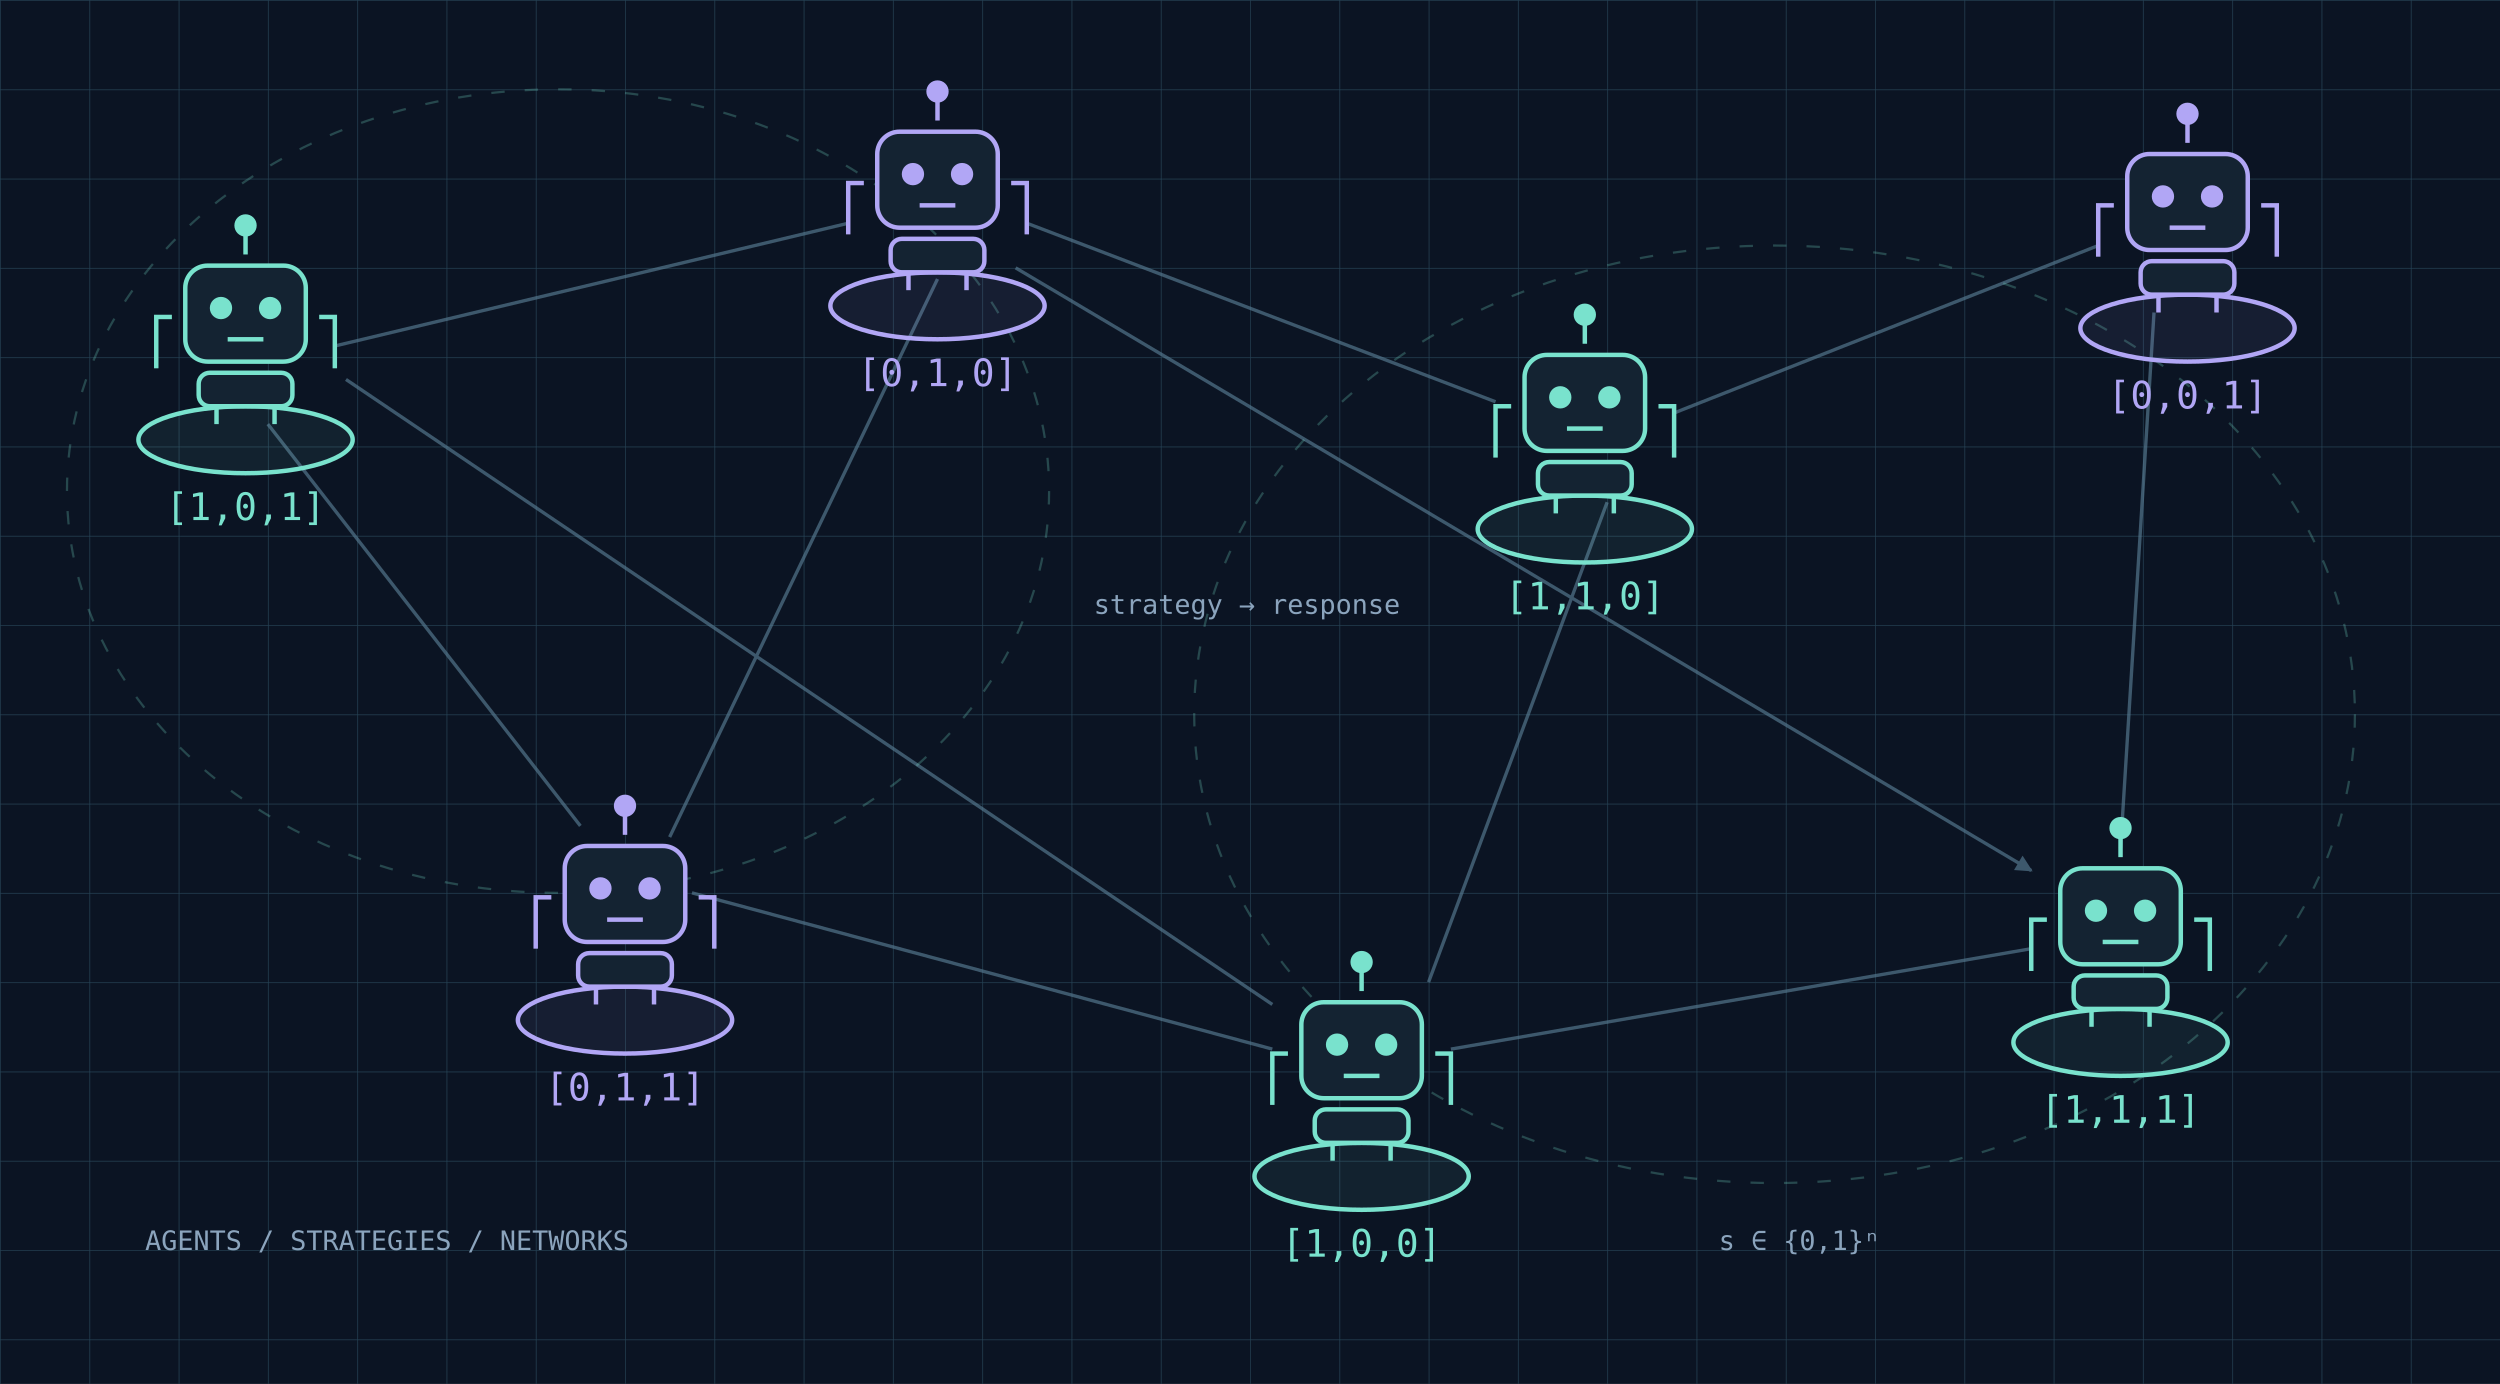
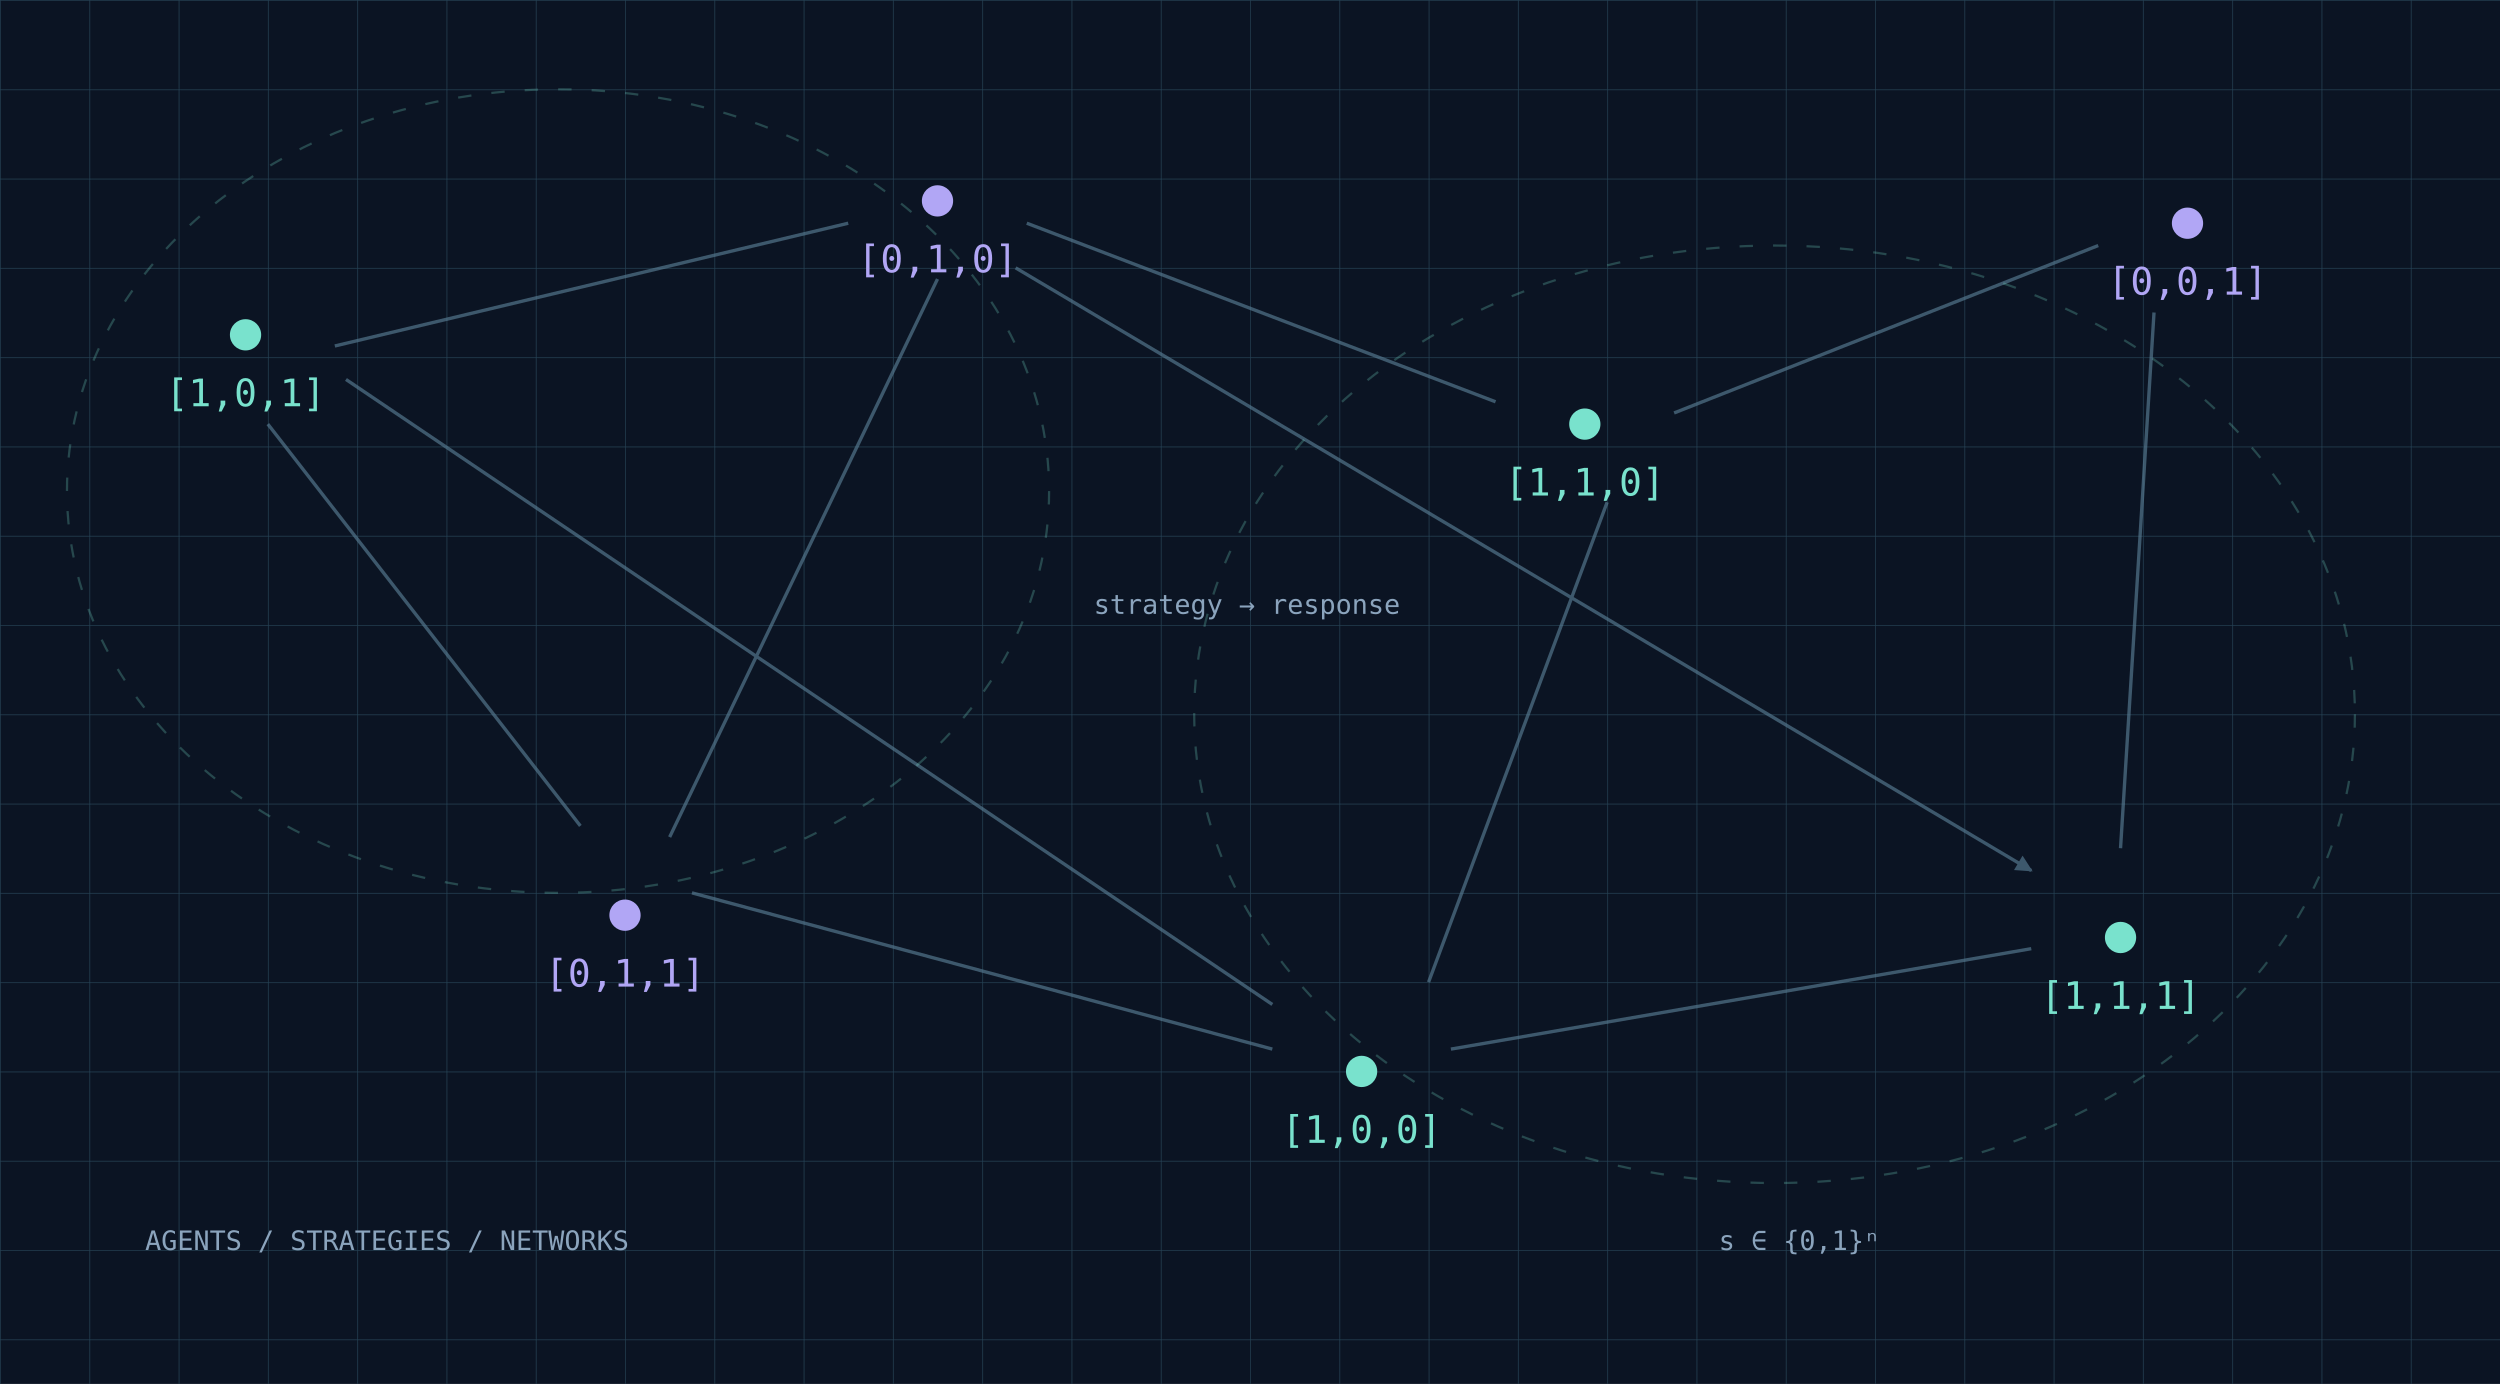
<svg xmlns="http://www.w3.org/2000/svg" viewBox="0 0 1120 620">
  <defs>
    <pattern id="grid" width="40" height="40" patternUnits="userSpaceOnUse">
      <path d="M40 0H0V40" fill="none" stroke="#254154" stroke-width=".6" />
    </pattern>
    <marker id="arrow" viewBox="0 0 10 10" refX="9" refY="5" markerWidth="5" markerHeight="5" orient="auto-start-reverse">
      <path d="M0 0L10 5L0 10" fill="#587d94" />
    </marker>
  </defs>
  <rect width="1120" height="620" fill="#0b1423" />
  <rect width="1120" height="620" fill="url(#grid)" />
  <g fill="none" stroke="#587d94" stroke-width="1.5" opacity=".65" marker-end="url(#arrow)">
    <path d="M150 155L380 100M460 100L670 180M750 185L940 110M120 190L260 370M310 400L570 470M650 470L910 425M420 125L300 375M720 225L640 440M965 140L950 380M155 170L570 450M455 120L910 390" />
  </g>
  <g fill="none" stroke="#79e2cd" stroke-dasharray="6 9" opacity=".25">
    <ellipse cx="250" cy="220" rx="220" ry="180" />
    <ellipse cx="795" cy="320" rx="260" ry="210" />
  </g>
-   <g transform="translate(110 150)" stroke="#79e2cd" stroke-width="2">
-     <ellipse cy="47" rx="48" ry="15" fill="#79e2cd" fill-opacity=".07" />
-     <path d="M0 -36V-47M-33 -8H-40V15M33 -8H40V15M-13 30V40M13 30V40" fill="none" />
-     <circle cy="-49" r="4" fill="#79e2cd" />
-     <rect x="-27" y="-31" width="54" height="43" rx="10" fill="#142332" />
-     <rect x="-21" y="17" width="42" height="15" rx="5" fill="#142332" />
-     <circle cx="-11" cy="-12" r="4" fill="#79e2cd" />
-     <circle cx="11" cy="-12" r="4" fill="#79e2cd" />
-     <path d="M-8 2H8" />
-     <text x="0" y="83" text-anchor="middle" fill="#79e2cd" stroke="none" font-family="monospace" font-size="17">[1,0,1]</text>
+   <g transform="translate(110 150)">
+     <circle r="7" fill="#79e2cd" />
+     <text x="0" y="32" text-anchor="middle" fill="#79e2cd" stroke="none" font-family="monospace" font-size="17">[1,0,1]</text>
  </g>
-   <g transform="translate(420 90)" stroke="#b1a6f5" stroke-width="2">
-     <ellipse cy="47" rx="48" ry="15" fill="#b1a6f5" fill-opacity=".07" />
-     <path d="M0 -36V-47M-33 -8H-40V15M33 -8H40V15M-13 30V40M13 30V40" fill="none" />
-     <circle cy="-49" r="4" fill="#b1a6f5" />
-     <rect x="-27" y="-31" width="54" height="43" rx="10" fill="#142332" />
-     <rect x="-21" y="17" width="42" height="15" rx="5" fill="#142332" />
-     <circle cx="-11" cy="-12" r="4" fill="#b1a6f5" />
-     <circle cx="11" cy="-12" r="4" fill="#b1a6f5" />
-     <path d="M-8 2H8" />
-     <text x="0" y="83" text-anchor="middle" fill="#b1a6f5" stroke="none" font-family="monospace" font-size="17">[0,1,0]</text>
+   <g transform="translate(420 90)">
+     <circle r="7" fill="#b1a6f5" />
+     <text x="0" y="32" text-anchor="middle" fill="#b1a6f5" stroke="none" font-family="monospace" font-size="17">[0,1,0]</text>
  </g>
-   <g transform="translate(710 190)" stroke="#79e2cd" stroke-width="2">
-     <ellipse cy="47" rx="48" ry="15" fill="#79e2cd" fill-opacity=".07" />
-     <path d="M0 -36V-47M-33 -8H-40V15M33 -8H40V15M-13 30V40M13 30V40" fill="none" />
-     <circle cy="-49" r="4" fill="#79e2cd" />
-     <rect x="-27" y="-31" width="54" height="43" rx="10" fill="#142332" />
-     <rect x="-21" y="17" width="42" height="15" rx="5" fill="#142332" />
-     <circle cx="-11" cy="-12" r="4" fill="#79e2cd" />
-     <circle cx="11" cy="-12" r="4" fill="#79e2cd" />
-     <path d="M-8 2H8" />
-     <text x="0" y="83" text-anchor="middle" fill="#79e2cd" stroke="none" font-family="monospace" font-size="17">[1,1,0]</text>
+   <g transform="translate(710 190)">
+     <circle r="7" fill="#79e2cd" />
+     <text x="0" y="32" text-anchor="middle" fill="#79e2cd" stroke="none" font-family="monospace" font-size="17">[1,1,0]</text>
  </g>
-   <g transform="translate(980 100)" stroke="#b1a6f5" stroke-width="2">
-     <ellipse cy="47" rx="48" ry="15" fill="#b1a6f5" fill-opacity=".07" />
-     <path d="M0 -36V-47M-33 -8H-40V15M33 -8H40V15M-13 30V40M13 30V40" fill="none" />
-     <circle cy="-49" r="4" fill="#b1a6f5" />
-     <rect x="-27" y="-31" width="54" height="43" rx="10" fill="#142332" />
-     <rect x="-21" y="17" width="42" height="15" rx="5" fill="#142332" />
-     <circle cx="-11" cy="-12" r="4" fill="#b1a6f5" />
-     <circle cx="11" cy="-12" r="4" fill="#b1a6f5" />
-     <path d="M-8 2H8" />
-     <text x="0" y="83" text-anchor="middle" fill="#b1a6f5" stroke="none" font-family="monospace" font-size="17">[0,0,1]</text>
+   <g transform="translate(980 100)">
+     <circle r="7" fill="#b1a6f5" />
+     <text x="0" y="32" text-anchor="middle" fill="#b1a6f5" stroke="none" font-family="monospace" font-size="17">[0,0,1]</text>
  </g>
-   <g transform="translate(280 410)" stroke="#b1a6f5" stroke-width="2">
-     <ellipse cy="47" rx="48" ry="15" fill="#b1a6f5" fill-opacity=".07" />
-     <path d="M0 -36V-47M-33 -8H-40V15M33 -8H40V15M-13 30V40M13 30V40" fill="none" />
-     <circle cy="-49" r="4" fill="#b1a6f5" />
-     <rect x="-27" y="-31" width="54" height="43" rx="10" fill="#142332" />
-     <rect x="-21" y="17" width="42" height="15" rx="5" fill="#142332" />
-     <circle cx="-11" cy="-12" r="4" fill="#b1a6f5" />
-     <circle cx="11" cy="-12" r="4" fill="#b1a6f5" />
-     <path d="M-8 2H8" />
-     <text x="0" y="83" text-anchor="middle" fill="#b1a6f5" stroke="none" font-family="monospace" font-size="17">[0,1,1]</text>
+   <g transform="translate(280 410)">
+     <circle r="7" fill="#b1a6f5" />
+     <text x="0" y="32" text-anchor="middle" fill="#b1a6f5" stroke="none" font-family="monospace" font-size="17">[0,1,1]</text>
  </g>
-   <g transform="translate(610 480)" stroke="#79e2cd" stroke-width="2">
-     <ellipse cy="47" rx="48" ry="15" fill="#79e2cd" fill-opacity=".07" />
-     <path d="M0 -36V-47M-33 -8H-40V15M33 -8H40V15M-13 30V40M13 30V40" fill="none" />
-     <circle cy="-49" r="4" fill="#79e2cd" />
-     <rect x="-27" y="-31" width="54" height="43" rx="10" fill="#142332" />
-     <rect x="-21" y="17" width="42" height="15" rx="5" fill="#142332" />
-     <circle cx="-11" cy="-12" r="4" fill="#79e2cd" />
-     <circle cx="11" cy="-12" r="4" fill="#79e2cd" />
-     <path d="M-8 2H8" />
-     <text x="0" y="83" text-anchor="middle" fill="#79e2cd" stroke="none" font-family="monospace" font-size="17">[1,0,0]</text>
+   <g transform="translate(610 480)">
+     <circle r="7" fill="#79e2cd" />
+     <text x="0" y="32" text-anchor="middle" fill="#79e2cd" stroke="none" font-family="monospace" font-size="17">[1,0,0]</text>
  </g>
-   <g transform="translate(950 420)" stroke="#79e2cd" stroke-width="2">
-     <ellipse cy="47" rx="48" ry="15" fill="#79e2cd" fill-opacity=".07" />
-     <path d="M0 -36V-47M-33 -8H-40V15M33 -8H40V15M-13 30V40M13 30V40" fill="none" />
-     <circle cy="-49" r="4" fill="#79e2cd" />
-     <rect x="-27" y="-31" width="54" height="43" rx="10" fill="#142332" />
-     <rect x="-21" y="17" width="42" height="15" rx="5" fill="#142332" />
-     <circle cx="-11" cy="-12" r="4" fill="#79e2cd" />
-     <circle cx="11" cy="-12" r="4" fill="#79e2cd" />
-     <path d="M-8 2H8" />
-     <text x="0" y="83" text-anchor="middle" fill="#79e2cd" stroke="none" font-family="monospace" font-size="17">[1,1,1]</text>
+   <g transform="translate(950 420)">
+     <circle r="7" fill="#79e2cd" />
+     <text x="0" y="32" text-anchor="middle" fill="#79e2cd" stroke="none" font-family="monospace" font-size="17">[1,1,1]</text>
  </g>
  <g fill="#8ba4bd" font-size="12" font-family="monospace">
    <text x="490" y="275">strategy → response</text>
    <text x="65" y="560">AGENTS / STRATEGIES / NETWORKS</text>
    <text x="770" y="560">s ∈ {0,1}ⁿ</text>
  </g>
</svg>
